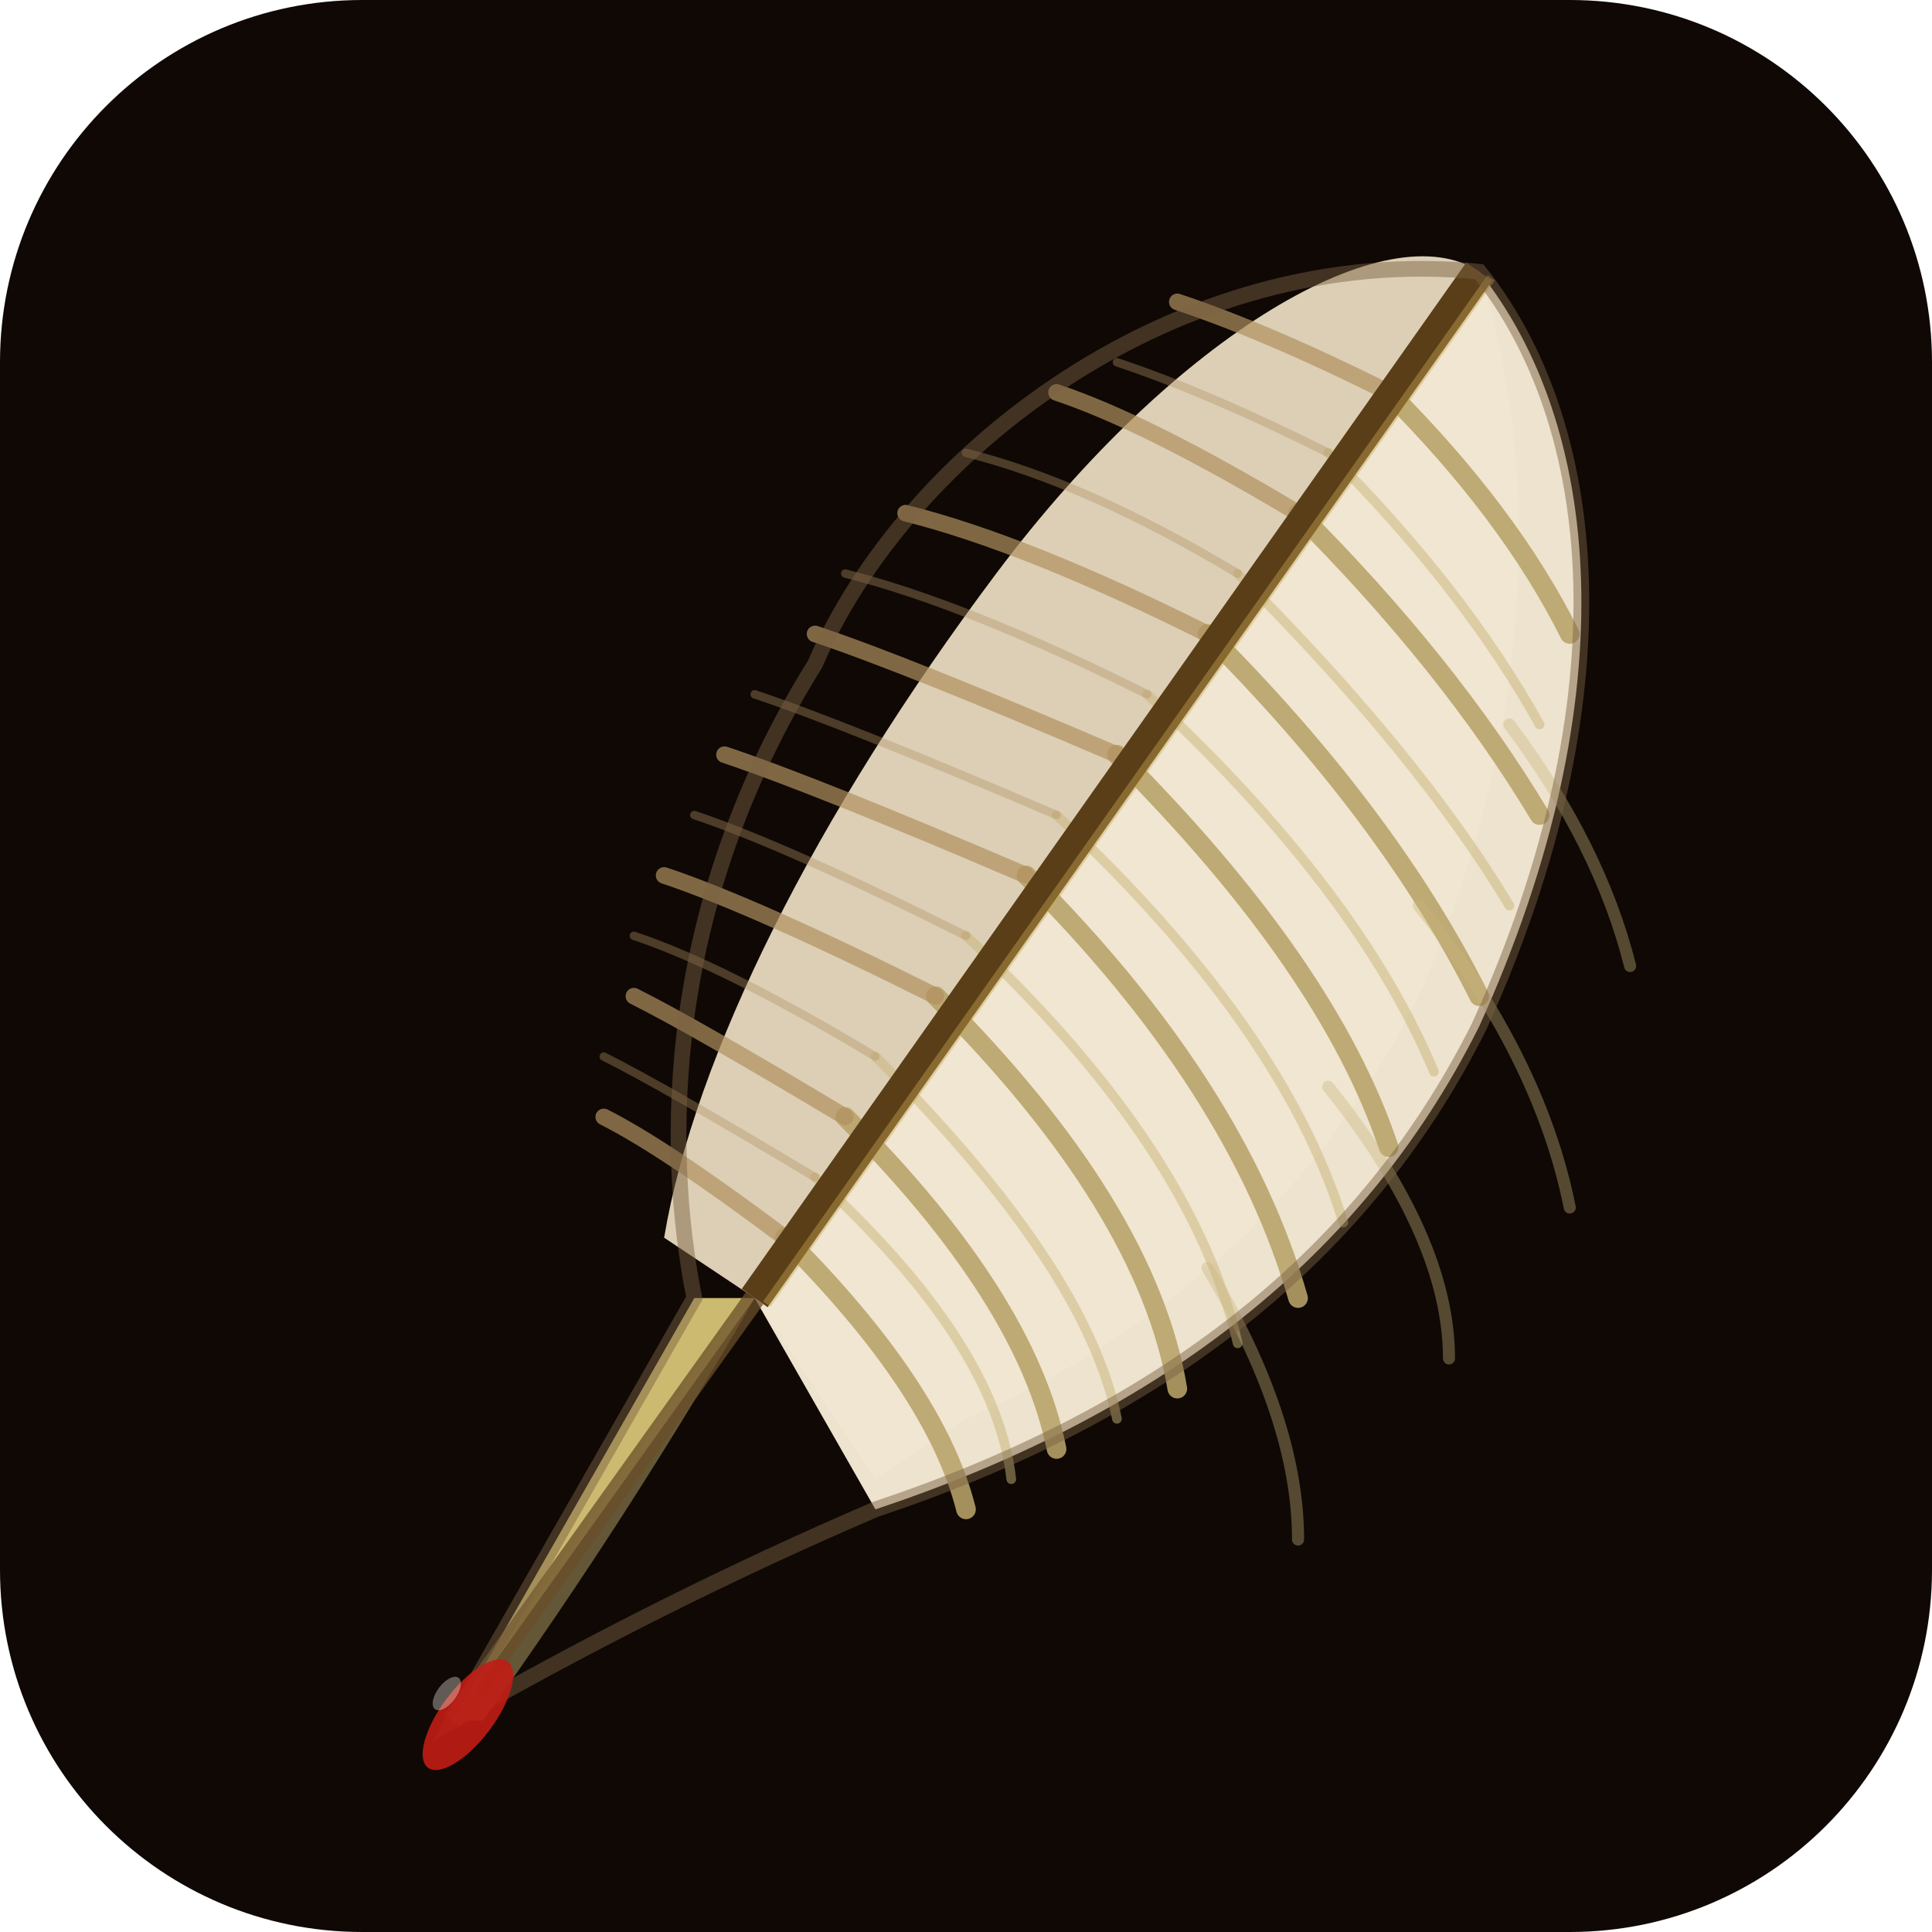
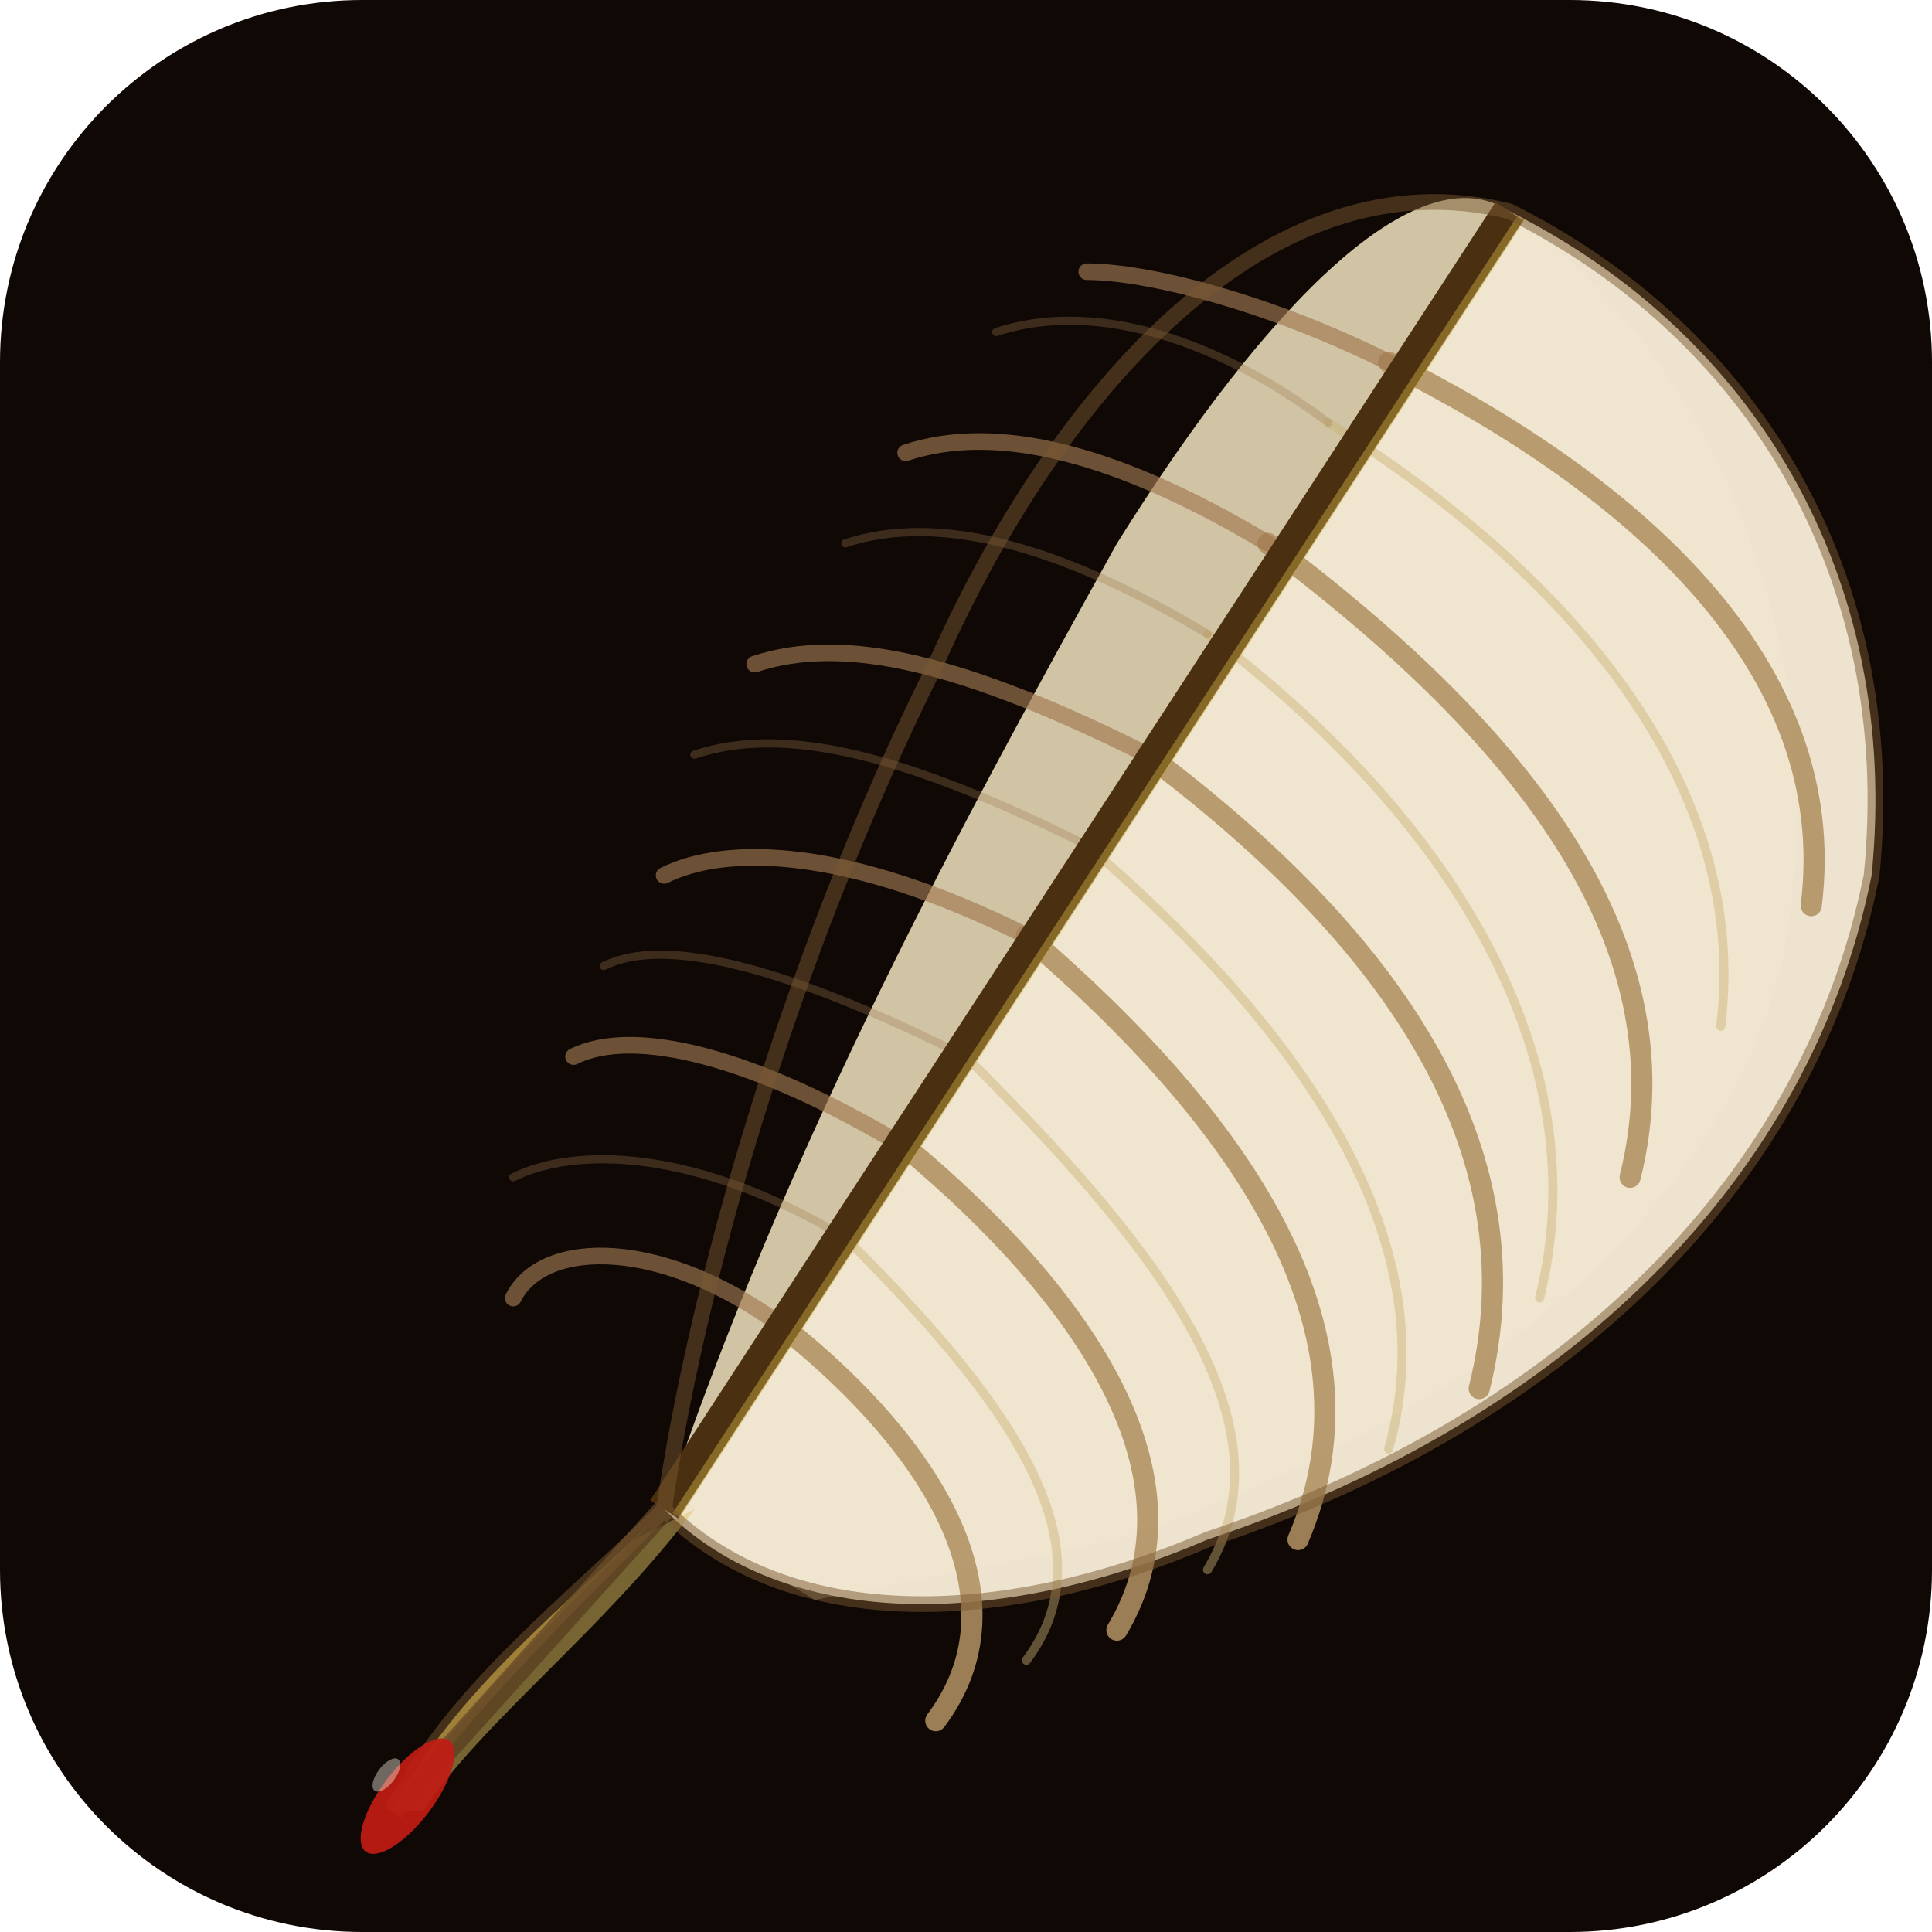
<svg xmlns="http://www.w3.org/2000/svg" viewBox="0 0 64 64">
  <rect width="64" height="64" rx="12" fill="#0f0805" />
-   <path d="M 49 9 C 53 14,54 23,49 34 C 45 42,38 47,29 50 L 25 43 Z" fill="#ede3ce" />
-   <path d="M 49 9 C 46 7,39 11,33 19 C 27 27,23 35,22 41 L 25 43 Z" fill="#dccfb5" />
-   <path d="M 49 9 C 51 15,51 24,47 33 C 44 39,39 44,32 47 L 29 49 L 25 43 Z" fill="#f8eedd" opacity="0.25" />
-   <path d="M 25 43 Q 20 50,15 57 Q 19 50,23 43 Z" fill="#ccba70" />
-   <path d="M 24 44 Q 19 51,15 57 L 16 57 Q 21 50,25 43 Z" fill="#e0ce82" opacity="0.4" />
-   <g fill="none" stroke="#b8a268" stroke-width="0.65" stroke-linecap="round" opacity="0.88">
-     <path d="M 46 13 Q 50 17,52 21" />
-     <path d="M 43 17 Q 48 22,51 27" />
-     <path d="M 40 21 Q 46 27,49 33" />
-     <path d="M 37 25 Q 44 32,46 38" />
-     <path d="M 34 29 Q 41 36,43 43" />
-     <path d="M 31 33 Q 38 40,39 46" />
-     <path d="M 28 37 Q 34 43,35 48" />
-     <path d="M 26 41 Q 31 46,32 50" />
+   <path d="M 50 7            C 58 11,63 19,62 29            C 60 39,52 47,40 51            C 33 54,26 54,22 50            Z" fill="#ede3ce" />
+   <path d="M 50 7            C 47 5,42 10,37 18            C 32 27,26 38,22 50            Z" fill="#d0c4a4" />
+   <path d="M 50 7 C 57 12,61 22,59 32 C 57 40,49 47,37 51 L 27 53 L 22 50 Z" fill="#f7edd8" opacity="0.27" />
+   <path d="M 22 50 C 18 54,15 57,13 60 C 15 56,19 53,22 50 Z" fill="#c4a840" />
+   <path d="M 21 51 C 17 55,14 58,13 60 L 14 60 C 16 57,20 54,23 50 Z" fill="#ddc060" opacity="0.5" />
+   <g fill="none" stroke="#b09060" stroke-width="0.7" stroke-linecap="round" opacity="0.87">
+     <path d="M 46 12 C 54 16,61 22,60 30" />
+     <path d="M 42 18 C 50 24,56 31,54 39" />
+     <path d="M 38 25 C 46 31,51 38,49 46" />
+     <path d="M 34 31 C 41 37,46 44,43 51" />
+     <path d="M 30 38 C 36 43,40 49,37 54" />
+     <path d="M 26 44 C 31 48,34 53,31 57" />
  </g>
-   <g fill="none" stroke="#c8b478" stroke-width="0.32" stroke-linecap="round" opacity="0.50">
-     <path d="M 44 15 Q 48.5 19.5,51 24" />
-     <path d="M 41 19 Q 47 25,50 30" />
-     <path d="M 38 23 Q 45 29.5,47.5 35.5" />
-     <path d="M 35 27 Q 42.5 34,44.5 40.5" />
-     <path d="M 32 31 Q 39.5 38,41 44.5" />
-     <path d="M 29 35 Q 36 42,37 47" />
-     <path d="M 27 39 Q 33 44.5,33.5 49" />
+   <g fill="none" stroke="#c8b070" stroke-width="0.3" stroke-linecap="round" opacity="0.45">
+     <path d="M 44 14 C 52 19,58 26,57 34" />
+     <path d="M 40 21 C 48 27,53 35,51 43" />
+     <path d="M 36 28 C 43 34,48 41,46 48" />
+     <path d="M 32 35 C 38 41,43 47,40 52" />
+     <path d="M 28 41 C 33 46,37 51,34 55" />
  </g>
-   <g fill="none" stroke="#b09060" stroke-width="0.55" stroke-linecap="round" opacity="0.70">
-     <path d="M 46 13 Q 42 11,39 10" />
-     <path d="M 43 17 Q 38 14,35 13" />
-     <path d="M 40 21 Q 34 18,30 17" />
-     <path d="M 37 25 Q 30 22,27 21" />
-     <path d="M 34 29 Q 27 26,24 25" />
-     <path d="M 31 33 Q 25 30,22 29" />
-     <path d="M 28 37 Q 23 34,21 33" />
-     <path d="M 26 41 Q 22 38,20 37" />
+   <g fill="none" stroke="#a07850" stroke-width="0.55" stroke-linecap="round" opacity="0.65">
+     <path d="M 46 12 C 42 10,38 9,36 9" />
+     <path d="M 42 18 C 37 15,33 14,30 15" />
+     <path d="M 38 25 C 32 22,28 21,25 22" />
+     <path d="M 34 31 C 28 28,24 28,22 29" />
+     <path d="M 30 38 C 25 35,21 34,19 35" />
+     <path d="M 26 44 C 22 41,18 41,17 43" />
  </g>
-   <g fill="none" stroke="#b09060" stroke-width="0.28" stroke-linecap="round" opacity="0.38">
-     <path d="M 44 15 Q 40 13,37 12" />
-     <path d="M 41 19 Q 36 16,32 15" />
-     <path d="M 38 23 Q 32 20,28 19" />
-     <path d="M 35 27 Q 28 24,25 23" />
-     <path d="M 32 31 Q 26 28,23 27" />
-     <path d="M 29 35 Q 24 32,21 31" />
-     <path d="M 27 39 Q 22 36,20 35" />
+   <g fill="none" stroke="#a07850" stroke-width="0.27" stroke-linecap="round" opacity="0.32">
+     <path d="M 44 14 C 40 11,36 10,33 11" />
+     <path d="M 40 21 C 35 18,31 17,28 18" />
+     <path d="M 36 28 C 30 25,26 24,23 25" />
+     <path d="M 32 35 C 26 32,22 31,20 32" />
+     <path d="M 28 41 C 23 38,19 38,17 39" />
  </g>
-   <g fill="none" stroke="#c8b478" stroke-width="0.4" stroke-linecap="round" opacity="0.38">
-     <path d="M 50 24 Q 53 28,54 32" />
-     <path d="M 47 30 Q 51 35,52 40" />
-     <path d="M 44 36 Q 48 41,48 45" />
-     <path d="M 40 42 Q 43 47,43 51" />
-   </g>
-   <line x1="49" y1="9" x2="25" y2="43" stroke="#5a3e18" stroke-width="1.05" />
-   <line x1="25" y1="43" x2="15" y2="57" stroke="#6a4e28" stroke-width="0.7" opacity="0.75" />
-   <line x1="49.4" y1="9.2" x2="25.4" y2="43.2" stroke="#c8a850" stroke-width="0.3" opacity="0.42" />
-   <path d="M 49 9            C 53 14,54 23,49 34            C 45 42,38 47,29 50            Q 22 53,15 57            Q 19 50,23 43            C 22 38,22 30,27 22            C 30 15,39 8,49 9 Z" fill="none" stroke="#7a6040" stroke-width="0.52" opacity="0.48" />
-   <ellipse cx="15.5" cy="56.8" rx="2.2" ry="0.88" fill="#c11c14" opacity="0.90" transform="rotate(-53,15.5,56.8)" />
-   <ellipse cx="14.8" cy="56.1" rx="0.65" ry="0.32" fill="#f2ede2" opacity="0.36" transform="rotate(-53,14.8,56.1)" />
+   <line x1="50" y1="7" x2="22" y2="50" stroke="#4a3010" stroke-width="1.1" />
+   <line x1="22" y1="50" x2="13" y2="60" stroke="#5a4020" stroke-width="0.72" opacity="0.8" />
+   <line x1="50.4" y1="7.2" x2="22.4" y2="50.2" stroke="#c8a840" stroke-width="0.28" opacity="0.48" />
+   <path d="M 50 7            C 58 11,63 19,62 29            C 60 39,52 47,40 51            C 33 54,26 54,22 50            C 18 54,15 57,13 60            C 15 56,19 53,22 50            C 23 43,26 32,31 22            C 35 13,42 5,50 7 Z" fill="none" stroke="#7a5830" stroke-width="0.52" opacity="0.5" />
+   <ellipse cx="13.5" cy="59.5" rx="2.3" ry="0.88" fill="#c11c14" opacity="0.92" transform="rotate(-53,13.5,59.5)" />
+   <ellipse cx="12.8" cy="58.8" rx="0.65" ry="0.3" fill="#f2ede0" opacity="0.42" transform="rotate(-53,12.8,58.8)" />
</svg>
